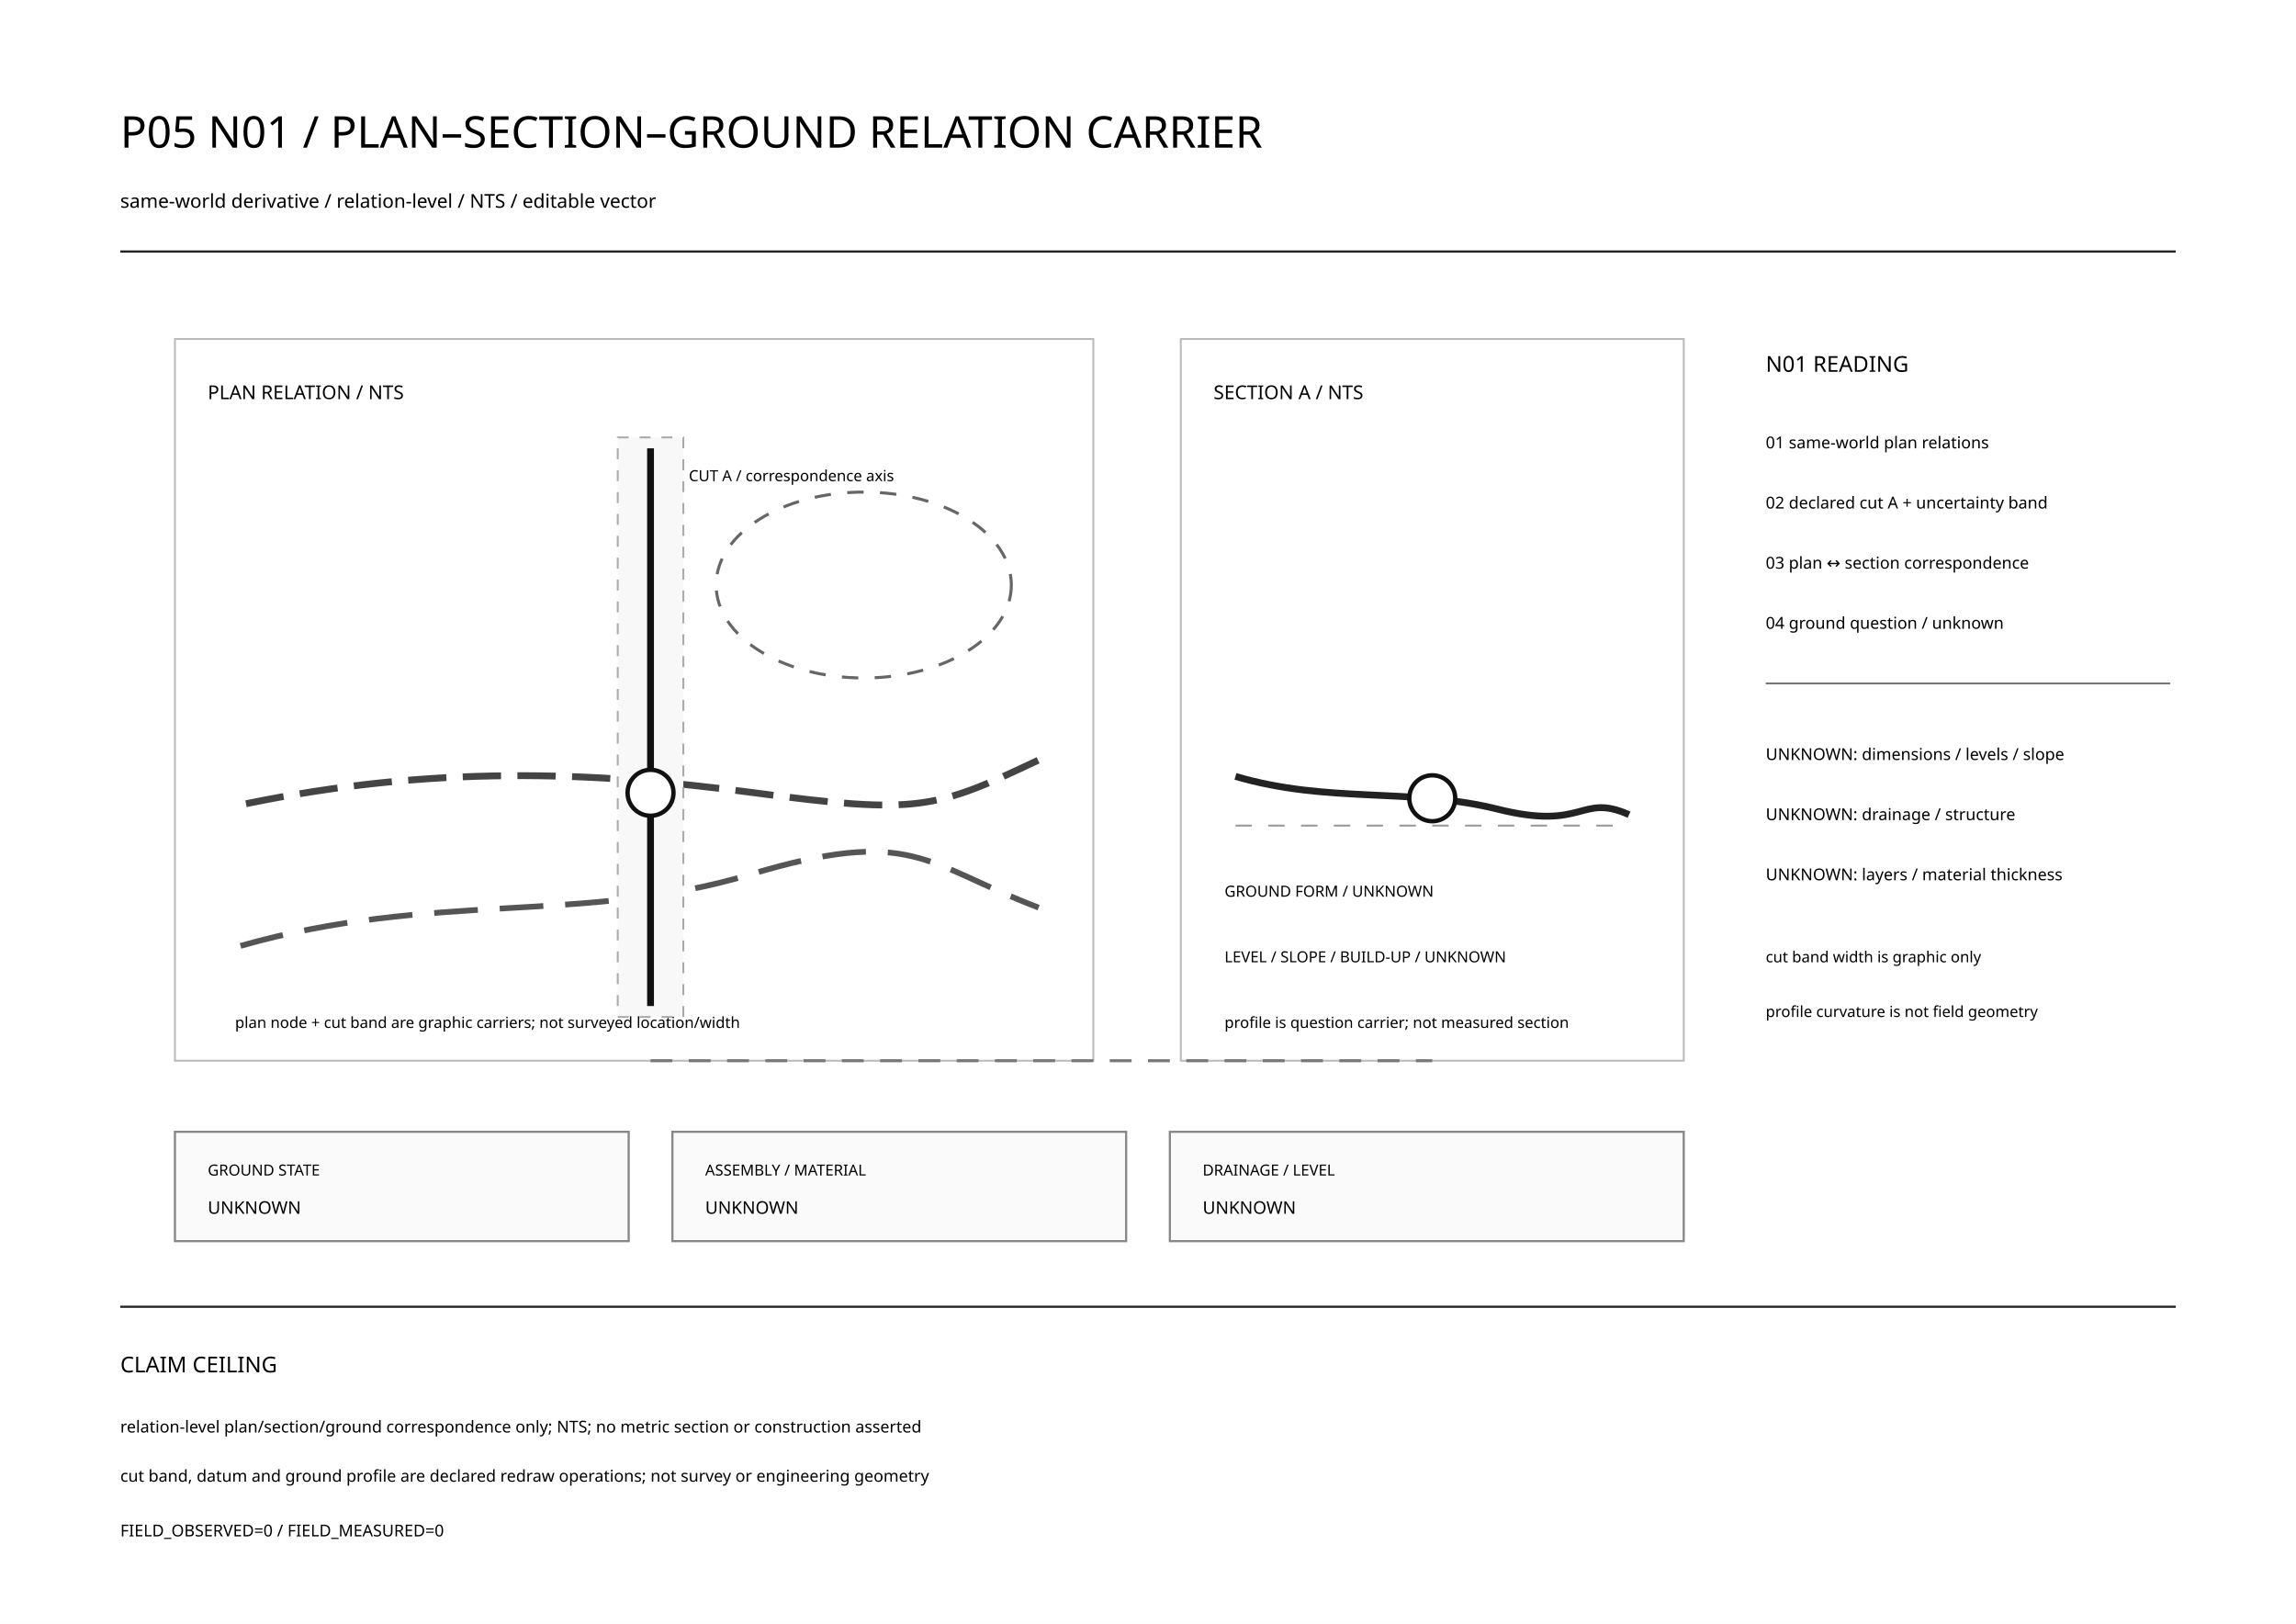
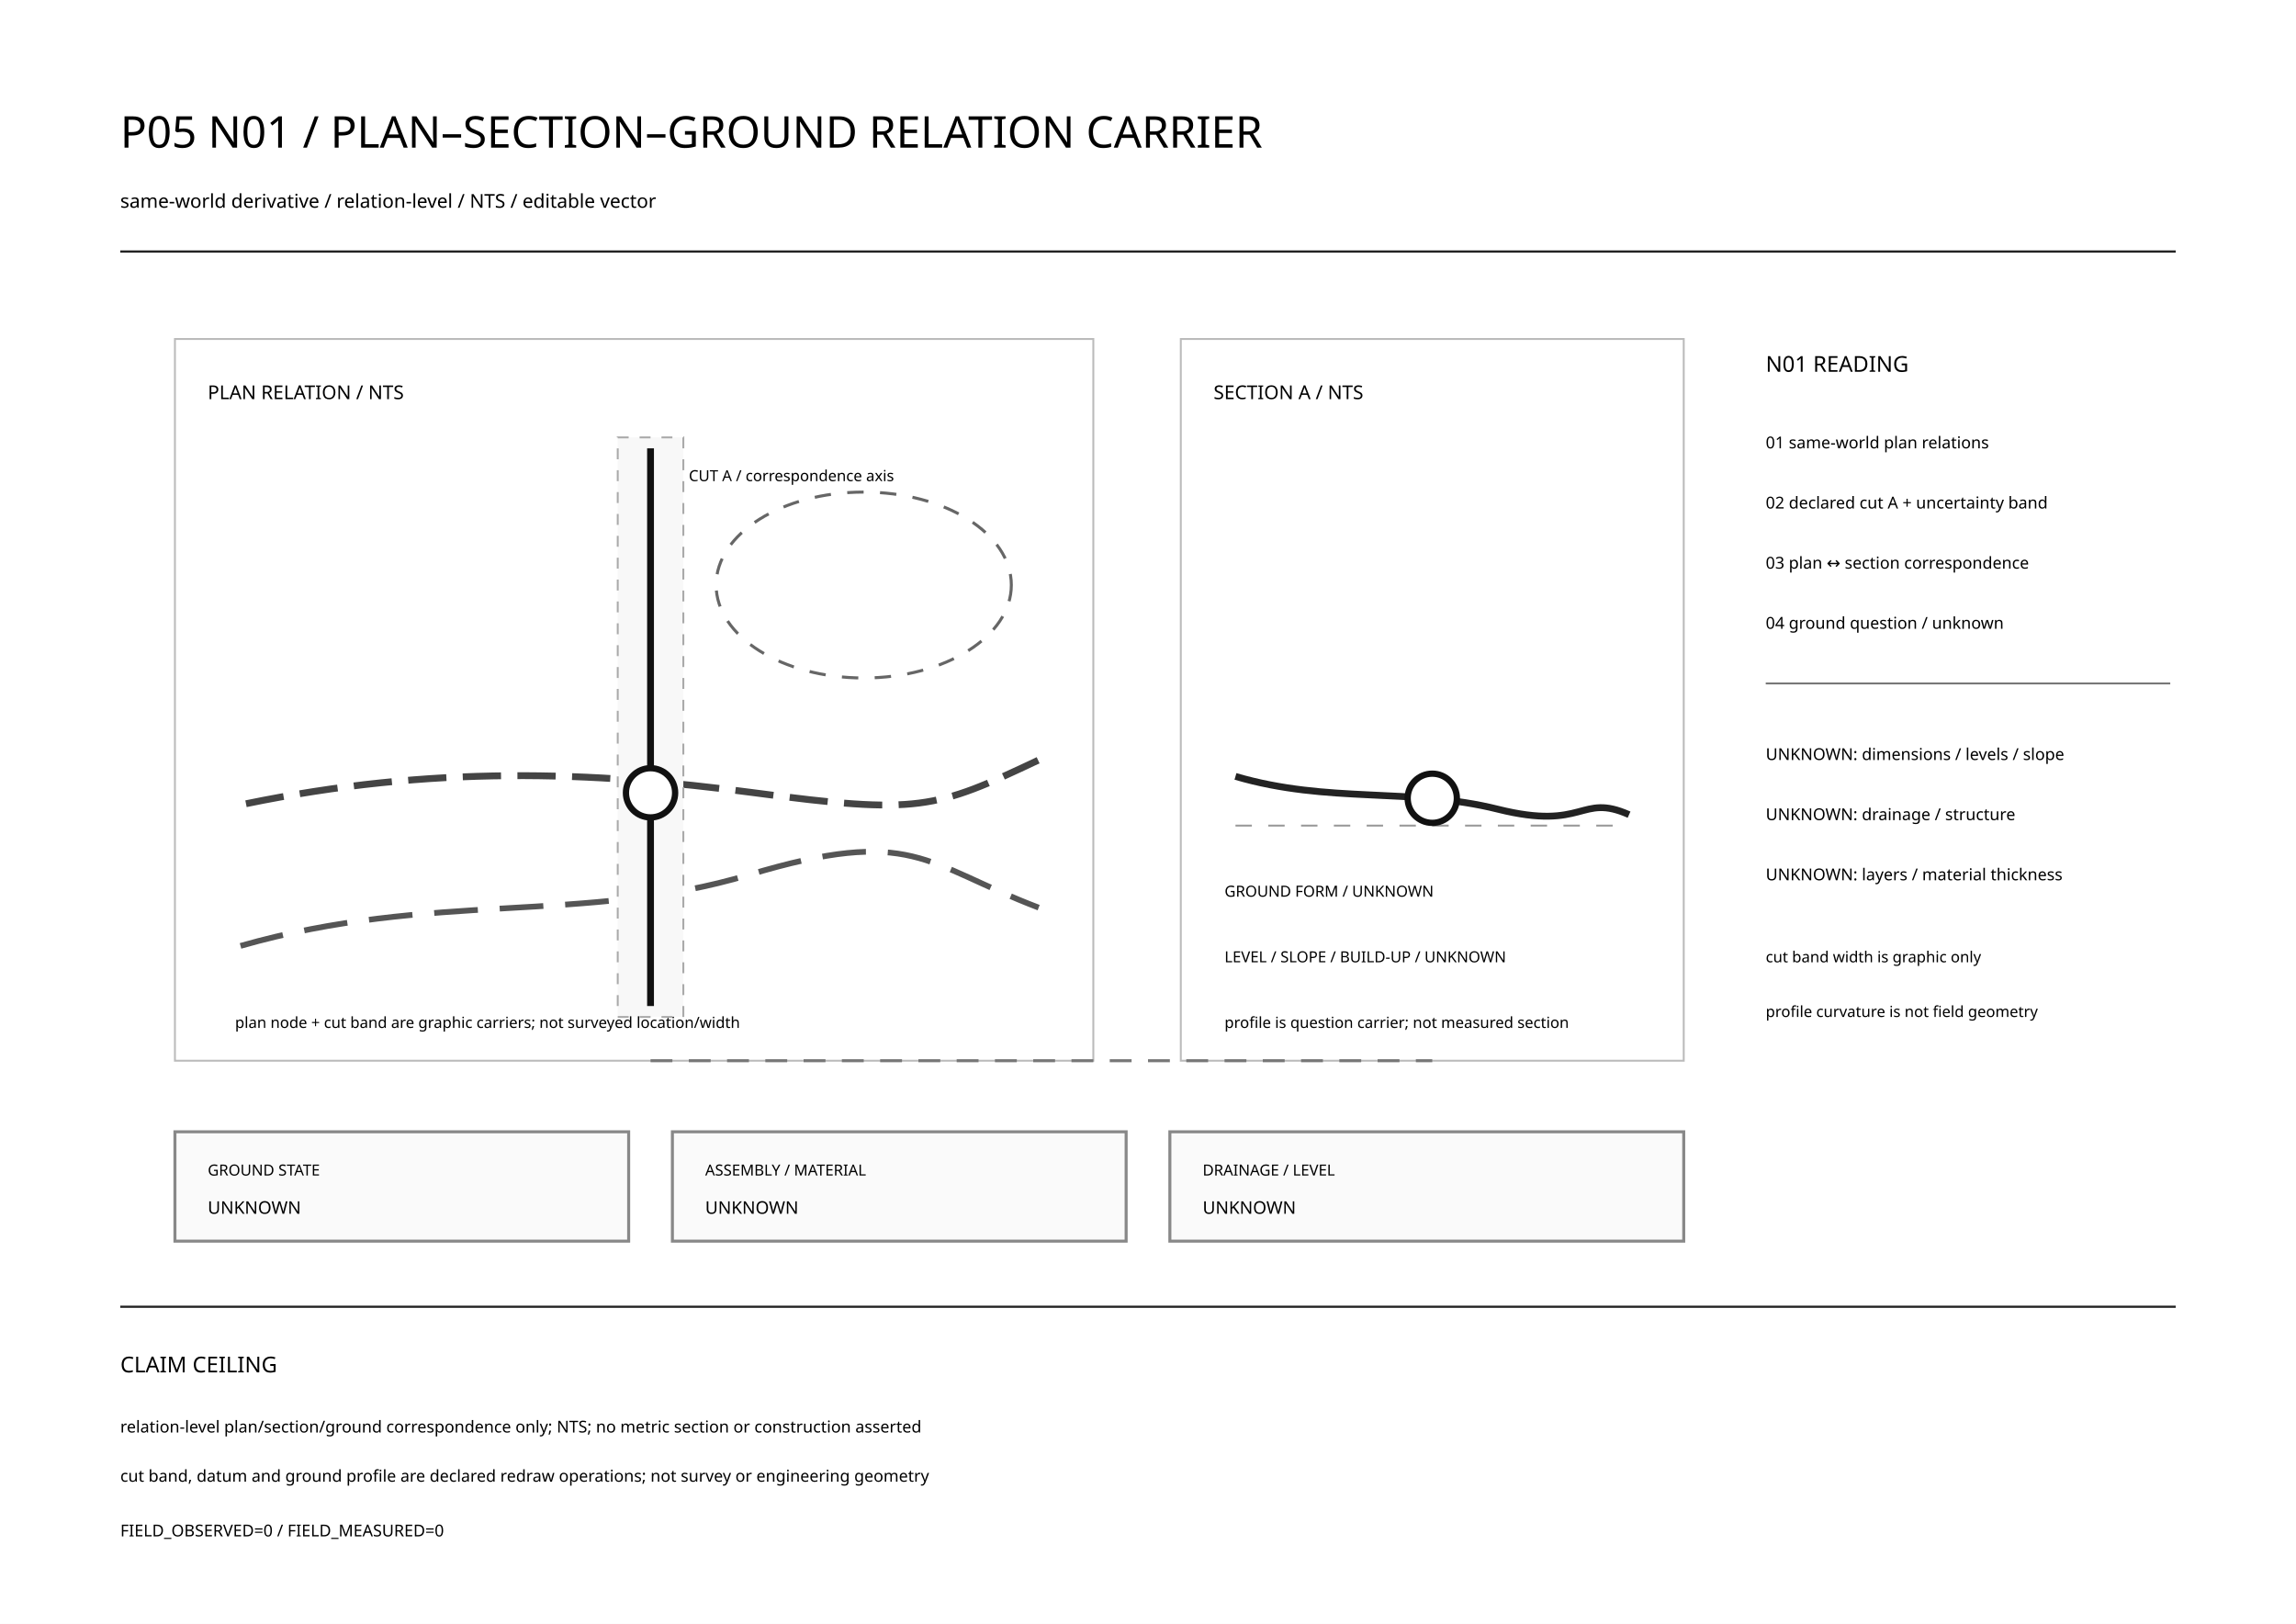
<svg xmlns="http://www.w3.org/2000/svg" width="420mm" height="297mm" viewBox="0 0 420 297">
  <rect width="420" height="297" fill="#fff" />
  <g id="L00-FRAME" font-family="sans-serif">
    <text x="22" y="27" font-size="8">P05 N01 / PLAN–SECTION–GROUND RELATION CARRIER</text>
    <text x="22" y="38" font-size="3.5">same-world derivative / relation-level / NTS / editable vector</text>
    <line x1="22" y1="46" x2="398" y2="46" stroke="#222" stroke-width="0.4" />
  </g>
  <g id="L08-FIELDS" fill="none" stroke="#bbb" stroke-width="0.35">
    <rect x="32" y="62" width="168" height="132" />
    <rect x="216" y="62" width="92" height="132" />
  </g>
  <g id="L10-PLAN" font-family="sans-serif">
    <text x="38" y="73" font-size="3.5">PLAN RELATION / NTS</text>
    <path id="REL-ROUTE-PRIMARY-01" d="M45 147 C79 140 108 141 138 145 S171 148 190 139" fill="none" stroke="#444" stroke-width="1.25" stroke-dasharray="7 3" />
    <path id="REL-WATER-01" d="M44 173 C79 163 107 169 137 160 S169 158 190 166" fill="none" stroke="#555" stroke-width="1.05" stroke-dasharray="8 4" />
    <ellipse id="REL-CLUSTER-01" cx="158" cy="107" rx="27" ry="17" fill="none" stroke="#666" stroke-width="0.55" stroke-dasharray="3 3" />
    <rect id="N01-CUT-UNCERTAINTY" x="113" y="80" width="12" height="106" fill="#f8f8f8" stroke="#aaa" stroke-width="0.35" stroke-dasharray="2 2" />
    <line id="N01-CUT-A" x1="119" y1="82" x2="119" y2="184" stroke="#111" stroke-width="1.25" />
-     <circle id="N01-PLAN-NODE" cx="119" cy="145" r="4.2" fill="#fff" stroke="#111" stroke-width="0.8" />
+     <circle id="N01-PLAN-NODE" cx="119" cy="145" r="4.5" fill="#fff" stroke="#111" stroke-width="1.15" />
    <text x="126" y="88" font-size="2.8">CUT A / correspondence axis</text>
    <text x="43" y="188" font-size="2.8">plan node + cut band are graphic carriers; not surveyed location/width</text>
  </g>
  <g id="L15-SECTION" font-family="sans-serif">
    <text x="222" y="73" font-size="3.5">SECTION A / NTS</text>
    <line id="N01-SECTION-DATUM" x1="226" y1="151" x2="298" y2="151" stroke="#999" stroke-width="0.35" stroke-dasharray="3 3" />
    <path id="N01-GROUND-QUESTION" d="M226 142 C243 147 258 144 274 148 S289 145 298 149" fill="none" stroke="#222" stroke-width="1.25" />
-     <circle id="N01-SECTION-CORRESPONDENCE" cx="262" cy="146" r="4.2" fill="#fff" stroke="#111" stroke-width="0.8" />
+     <circle id="N01-SECTION-CORRESPONDENCE" cx="262" cy="146" r="4.5" fill="#fff" stroke="#111" stroke-width="1.15" />
    <line id="N01-PLAN-SECTION-LINK" x1="119" y1="194" x2="262" y2="194" stroke="#777" stroke-width="0.55" stroke-dasharray="4 3" />
    <text x="224" y="164" font-size="2.8">GROUND FORM / UNKNOWN</text>
    <text x="224" y="176" font-size="2.8">LEVEL / SLOPE / BUILD-UP / UNKNOWN</text>
    <text x="224" y="188" font-size="2.8">profile is question carrier; not measured section</text>
  </g>
  <g id="L20-STATE" font-family="sans-serif">
-     <rect id="N01-GROUND-STATE" x="32" y="207" width="83" height="20" fill="#fafafa" stroke="#888" stroke-width="0.4" />
+     <rect id="N01-GROUND-STATE" x="32" y="207" width="83" height="20" fill="#fafafa" stroke="#888" stroke-width="0.55" />
    <text x="38" y="215" font-size="2.8">GROUND STATE</text>
    <text x="38" y="222" font-size="3.2">UNKNOWN</text>
-     <rect id="N01-ASSEMBLY-STATE" x="123" y="207" width="83" height="20" fill="#fafafa" stroke="#888" stroke-width="0.4" />
+     <rect id="N01-ASSEMBLY-STATE" x="123" y="207" width="83" height="20" fill="#fafafa" stroke="#888" stroke-width="0.55" />
    <text x="129" y="215" font-size="2.8">ASSEMBLY / MATERIAL</text>
    <text x="129" y="222" font-size="3.2">UNKNOWN</text>
-     <rect id="N01-DRAINAGE-STATE" x="214" y="207" width="94" height="20" fill="#fafafa" stroke="#888" stroke-width="0.4" />
+     <rect id="N01-DRAINAGE-STATE" x="214" y="207" width="94" height="20" fill="#fafafa" stroke="#888" stroke-width="0.55" />
    <text x="220" y="215" font-size="2.8">DRAINAGE / LEVEL</text>
    <text x="220" y="222" font-size="3.2">UNKNOWN</text>
  </g>
  <g id="L30-READING" font-family="sans-serif">
    <text x="323" y="68" font-size="4">N01 READING</text>
    <text x="323" y="82" font-size="3">01 same-world plan relations</text>
    <text x="323" y="93" font-size="3">02 declared cut A + uncertainty band</text>
    <text x="323" y="104" font-size="3">03 plan ↔ section correspondence</text>
    <text x="323" y="115" font-size="3">04 ground question / unknown</text>
    <line x1="323" y1="125" x2="397" y2="125" stroke="#777" stroke-width="0.35" />
    <text x="323" y="139" font-size="3">UNKNOWN: dimensions / levels / slope</text>
    <text x="323" y="150" font-size="3">UNKNOWN: drainage / structure</text>
    <text x="323" y="161" font-size="3">UNKNOWN: layers / material thickness</text>
    <text x="323" y="176" font-size="2.8">cut band width is graphic only</text>
    <text x="323" y="186" font-size="2.8">profile curvature is not field geometry</text>
  </g>
  <g id="L40-CLAIM" font-family="sans-serif">
    <line x1="22" y1="239" x2="398" y2="239" stroke="#222" stroke-width="0.4" />
    <text x="22" y="251" font-size="4">CLAIM CEILING</text>
    <text x="22" y="262" font-size="3">relation-level plan/section/ground correspondence only; NTS; no metric section or construction asserted</text>
    <text x="22" y="271" font-size="3">cut band, datum and ground profile are declared redraw operations; not survey or engineering geometry</text>
    <text x="22" y="281" font-size="3">FIELD_OBSERVED=0 / FIELD_MEASURED=0</text>
  </g>
</svg>
